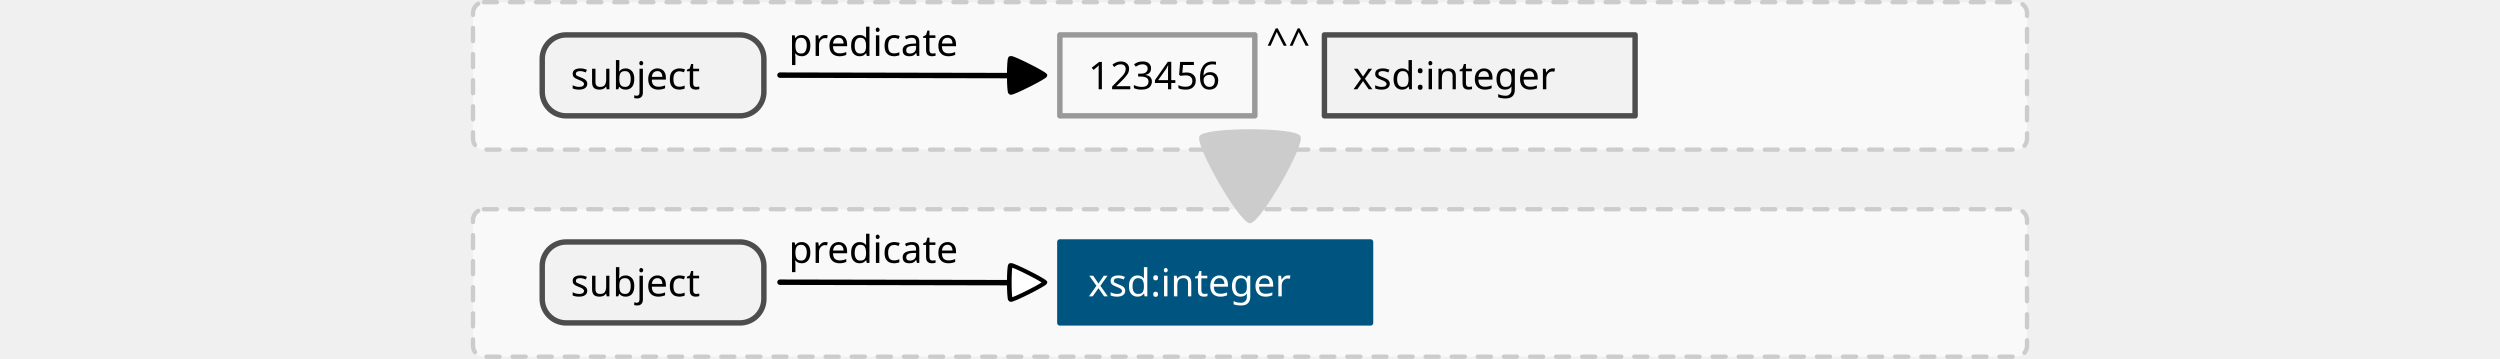
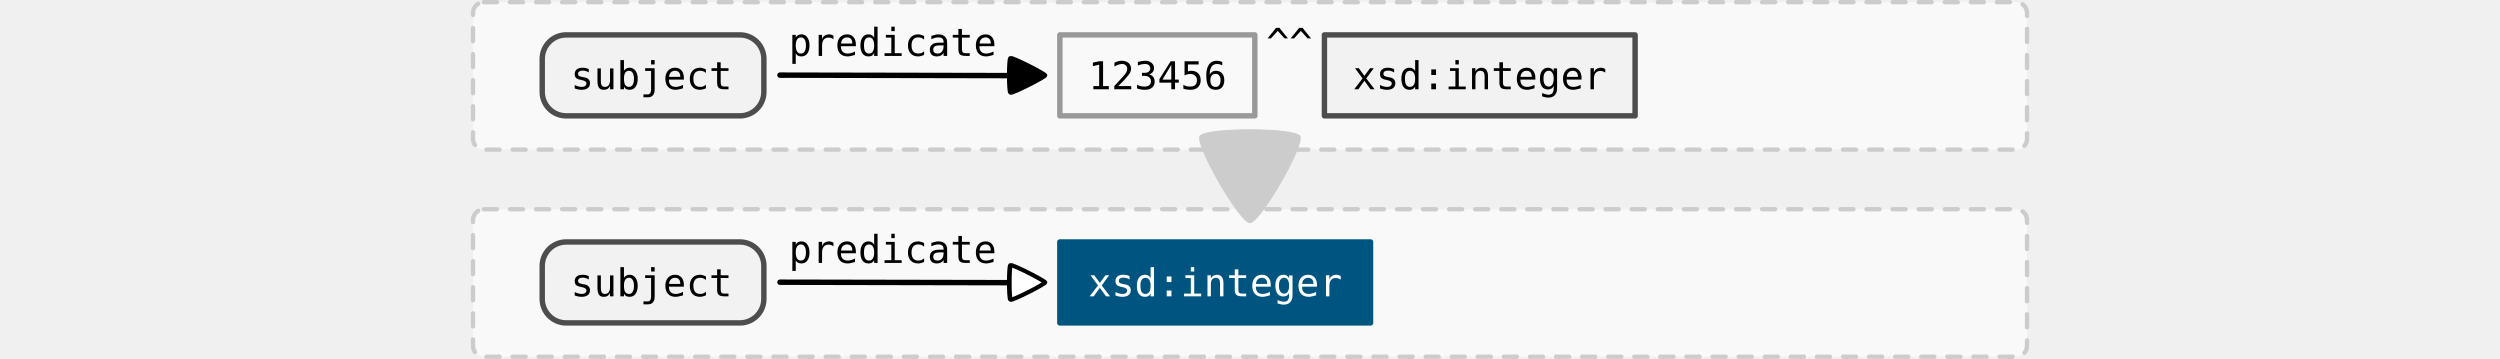
- <svg xmlns="http://www.w3.org/2000/svg" width="230mm" height="33.015mm" version="1.1" viewBox="0 0 230 33.015">
+ <svg xmlns="http://www.w3.org/2000/svg" width="230mm" height="33.015mm" version="1.1" viewBox="0 0 230 33.015" font-family="'Fira Code', monospace" font-size="3.528px">
  <g transform="translate(-32.713 -62.442)">
    <rect x="76.229" y="62.642" width="142.97" height="13.565" ry="1" fill="#f9f9f9" stroke="#ccc" stroke-dasharray="1.2, 1.2" stroke-linecap="round" stroke-linejoin="round" stroke-width=".4" />
-     <text x="105.282" y="67.586" fill="#000000" font-family="sans-serif" font-size="3.528px" stroke-width=".131" style="line-height:1.25" xml:space="preserve">
-       <tspan x="105.282" y="67.586" font-family="'Fira Code'" font-size="3.528px" stroke-width=".131">predicate</tspan>
+     <text x="105.282" y="67.586" fill="#000" stroke-width=".131" style="line-height:1.25" xml:space="preserve">
+       <tspan x="105.282" y="67.586" stroke-width=".131">predicate</tspan>
    </text>
    <g stroke-linecap="round" stroke-linejoin="round">
      <path d="m125.5 69.397-21.028-0.042" fill="none" stroke="#000" stroke-width=".5" />
      <path transform="matrix(-.549 .12832 .1471 .47889 264.59 11.575)" d="m267.07 52.47c-0.228 0.228-6.135-1.355-6.218-1.666-0.083-0.311 4.241-4.636 4.552-4.552 0.311 0.083 1.894 5.991 1.666 6.218z" stroke="#000" stroke-width=".754" />
      <rect x="82.598" y="65.653" width="20.392" height="7.447" ry="2.204" fill="#f2f2f2" stroke="#4d4d4d" stroke-width=".5" />
    </g>
-     <text x="85.21" y="70.654" fill="#000000" font-family="sans-serif" font-size="3.528px" stroke-width=".131" style="line-height:1.25" xml:space="preserve">
-       <tspan x="85.21" y="70.654" font-family="'Fira Code'" font-size="3.528px" stroke-width=".131">subject</tspan>
+     <text x="85.21" y="70.654" fill="#000" stroke-width=".131" style="line-height:1.25" xml:space="preserve">
+       <tspan x="85.21" y="70.654" stroke-width=".131">subject</tspan>
    </text>
    <rect x="130.22" y="65.653" width="17.937" height="7.447" rx="0" ry="0" fill="#f9f9f9" stroke="#999" stroke-linecap="round" stroke-linejoin="round" stroke-width=".5" />
    <g>
-       <text x="132.835" y="70.654" fill="#000000" font-family="sans-serif" font-size="3.528px" stroke-width=".131" style="line-height:1.25" xml:space="preserve">
-         <tspan x="132.835" y="70.654" font-family="'Fira Code'" font-size="3.528px" stroke-width=".131">123456</tspan>
+       <text x="132.835" y="70.654" fill="#000" stroke-width=".131" style="line-height:1.25" xml:space="preserve">
+         <tspan x="132.835" y="70.654" stroke-width=".131">123456</tspan>
      </text>
      <rect x="154.56" y="65.653" width="28.582" height="7.447" rx="0" ry="2.203" fill="#f2f2f2" stroke="#4d4d4d" stroke-linecap="round" stroke-linejoin="round" stroke-width=".5" />
-       <text x="157.176" y="70.654" fill="#000000" font-family="sans-serif" font-size="3.528px" stroke-width=".131" style="line-height:1.25" xml:space="preserve">
-         <tspan x="157.176" y="70.654" fill="#000000" font-family="'Fira Code'" font-size="3.528px" stroke-width=".131">xsd:integer</tspan>
+       <text x="157.176" y="70.654" fill="#000" stroke-width=".131" style="line-height:1.25" xml:space="preserve">
+         <tspan x="157.176" y="70.654" fill="#000" stroke-width=".131">xsd:integer</tspan>
      </text>
-       <text x="149.203" y="67.586" fill="#000000" font-family="sans-serif" font-size="3.528px" stroke-width=".131" style="line-height:1.25" xml:space="preserve">
-         <tspan x="149.203" y="67.586" font-family="'Fira Code'" font-size="3.528px" stroke-width=".131">^^</tspan>
+       <text x="149.203" y="67.586" fill="#000" stroke-width=".131" style="line-height:1.25" xml:space="preserve">
+         <tspan x="149.203" y="67.586" stroke-width=".131">^^</tspan>
      </text>
      <rect x="76.229" y="81.692" width="142.97" height="13.565" ry="1" fill="#f9f9f9" stroke="#ccc" stroke-dasharray="1.2, 1.2" stroke-linecap="round" stroke-linejoin="round" stroke-width=".4" />
-       <text x="105.282" y="86.636" fill="#000000" font-family="sans-serif" font-size="3.528px" stroke-width=".131" style="line-height:1.25" xml:space="preserve">
-         <tspan x="105.282" y="86.636" font-family="'Fira Code'" font-size="3.528px" stroke-width=".131">predicate</tspan>
+       <text x="105.282" y="86.636" fill="#000" stroke-width=".131" style="line-height:1.25" xml:space="preserve">
+         <tspan x="105.282" y="86.636" stroke-width=".131">predicate</tspan>
      </text>
    </g>
    <g stroke-linecap="round" stroke-linejoin="round">
      <path d="m125.5 88.447-21.028-0.042" fill="none" stroke="#000" stroke-width=".5" />
      <path transform="matrix(-.549 .12832 .1471 .47889 264.59 30.625)" d="m267.07 52.47c-0.228 0.228-6.135-1.355-6.218-1.666-0.083-0.311 4.241-4.636 4.552-4.552 0.311 0.083 1.894 5.991 1.666 6.218z" fill="#fff" stroke="#000" stroke-width=".754" />
      <rect x="82.598" y="84.703" width="20.392" height="7.447" ry="2.204" fill="#f2f2f2" stroke="#4d4d4d" stroke-width=".5" />
    </g>
    <g>
-       <text x="85.21" y="89.704" fill="#000000" font-family="sans-serif" font-size="3.528px" stroke-width=".131" style="line-height:1.25" xml:space="preserve">
-         <tspan x="85.21" y="89.704" font-family="'Fira Code'" font-size="3.528px" stroke-width=".131">subject</tspan>
+       <text x="85.21" y="89.704" fill="#000" stroke-width=".131" style="line-height:1.25" xml:space="preserve">
+         <tspan x="85.21" y="89.704" stroke-width=".131">subject</tspan>
      </text>
      <path transform="matrix(.26458 0 0 .26458 43.476 -75.027)" d="m411.3 566.97c1.734 3.003-13.87 30.03-17.338 30.03s-19.071-27.027-17.338-30.03c1.734-3.003 32.942-3.003 34.675 0z" fill="#ccc" stroke="#ccc" stroke-linecap="round" stroke-linejoin="round" stroke-width=".4" />
      <rect x="130.22" y="84.703" width="28.582" height="7.447" rx="0" ry="0" fill="#005580" stroke="#005580" stroke-linecap="round" stroke-linejoin="round" stroke-width=".5" />
-       <text x="132.835" y="89.704" fill="#ffffff" font-family="sans-serif" font-size="3.528px" stroke-width=".131" style="line-height:1.25" xml:space="preserve">
-         <tspan x="132.835" y="89.704" fill="#ffffff" font-family="'Fira Code'" font-size="3.528px" stroke-width=".131">xsd:integer</tspan>
+       <text x="132.835" y="89.704" fill="#fff" stroke-width=".131" style="line-height:1.25" xml:space="preserve">
+         <tspan x="132.835" y="89.704" fill="#fff" stroke-width=".131">xsd:integer</tspan>
      </text>
    </g>
  </g>
</svg>
